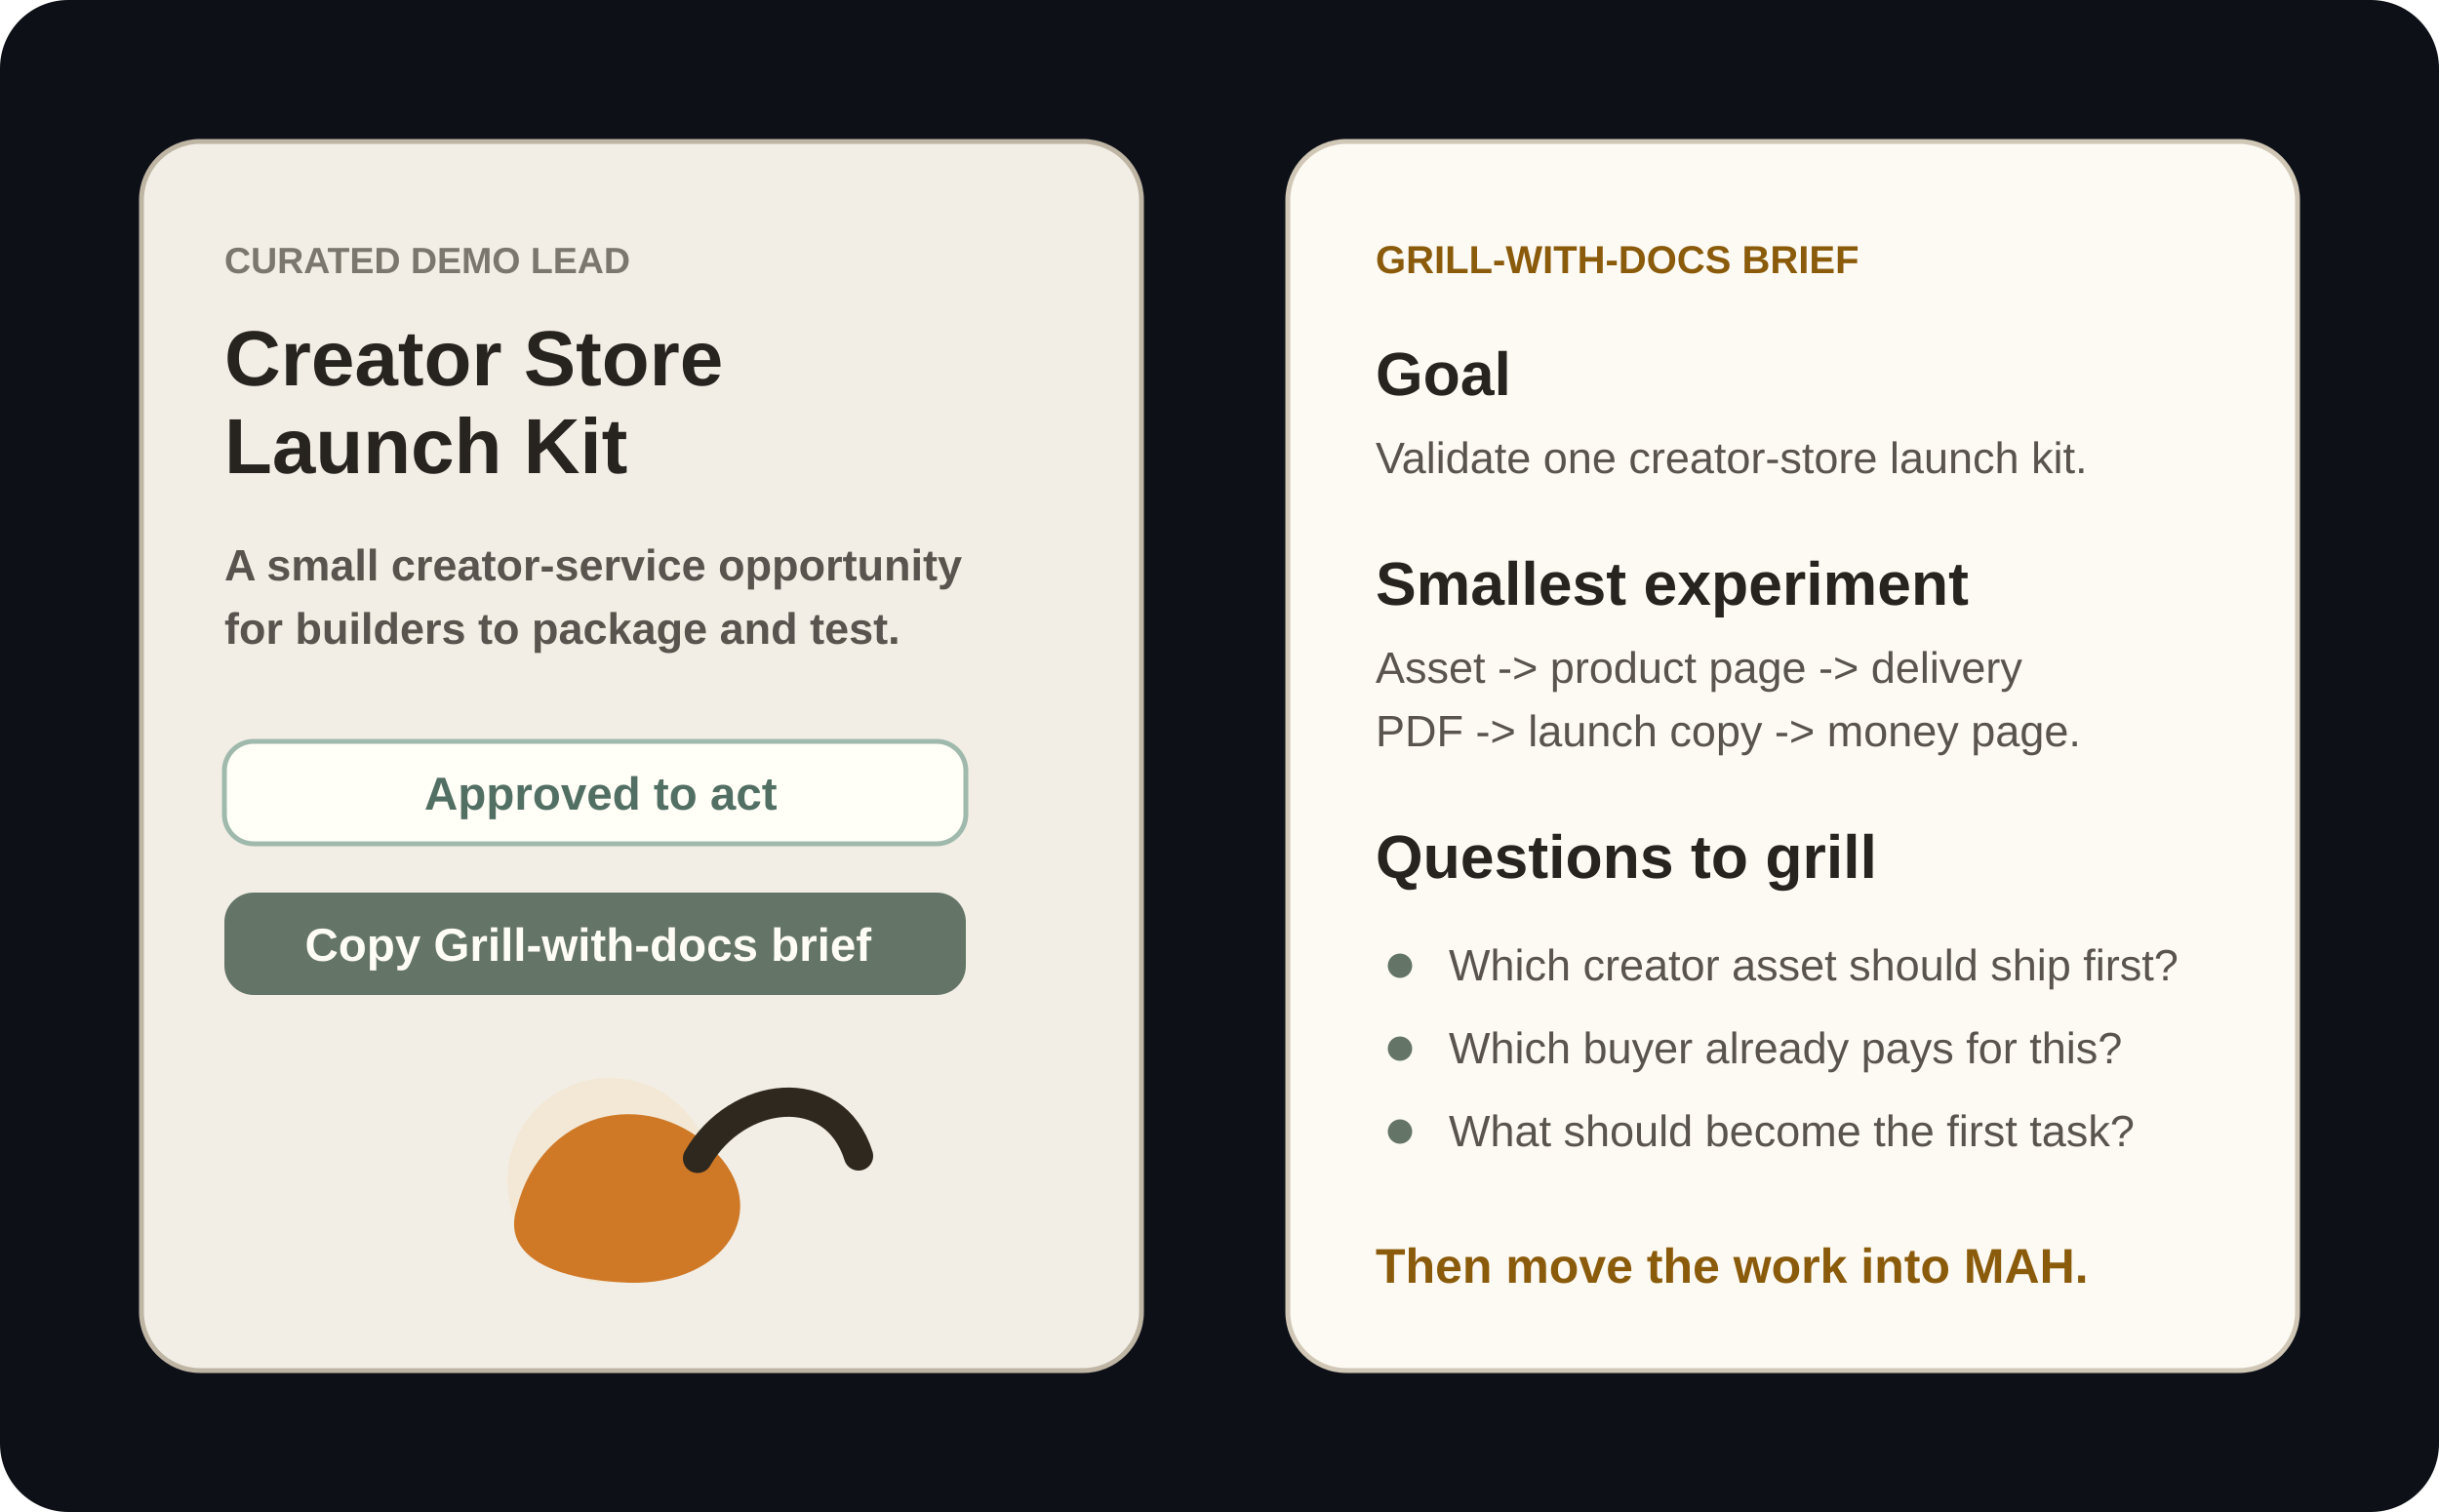
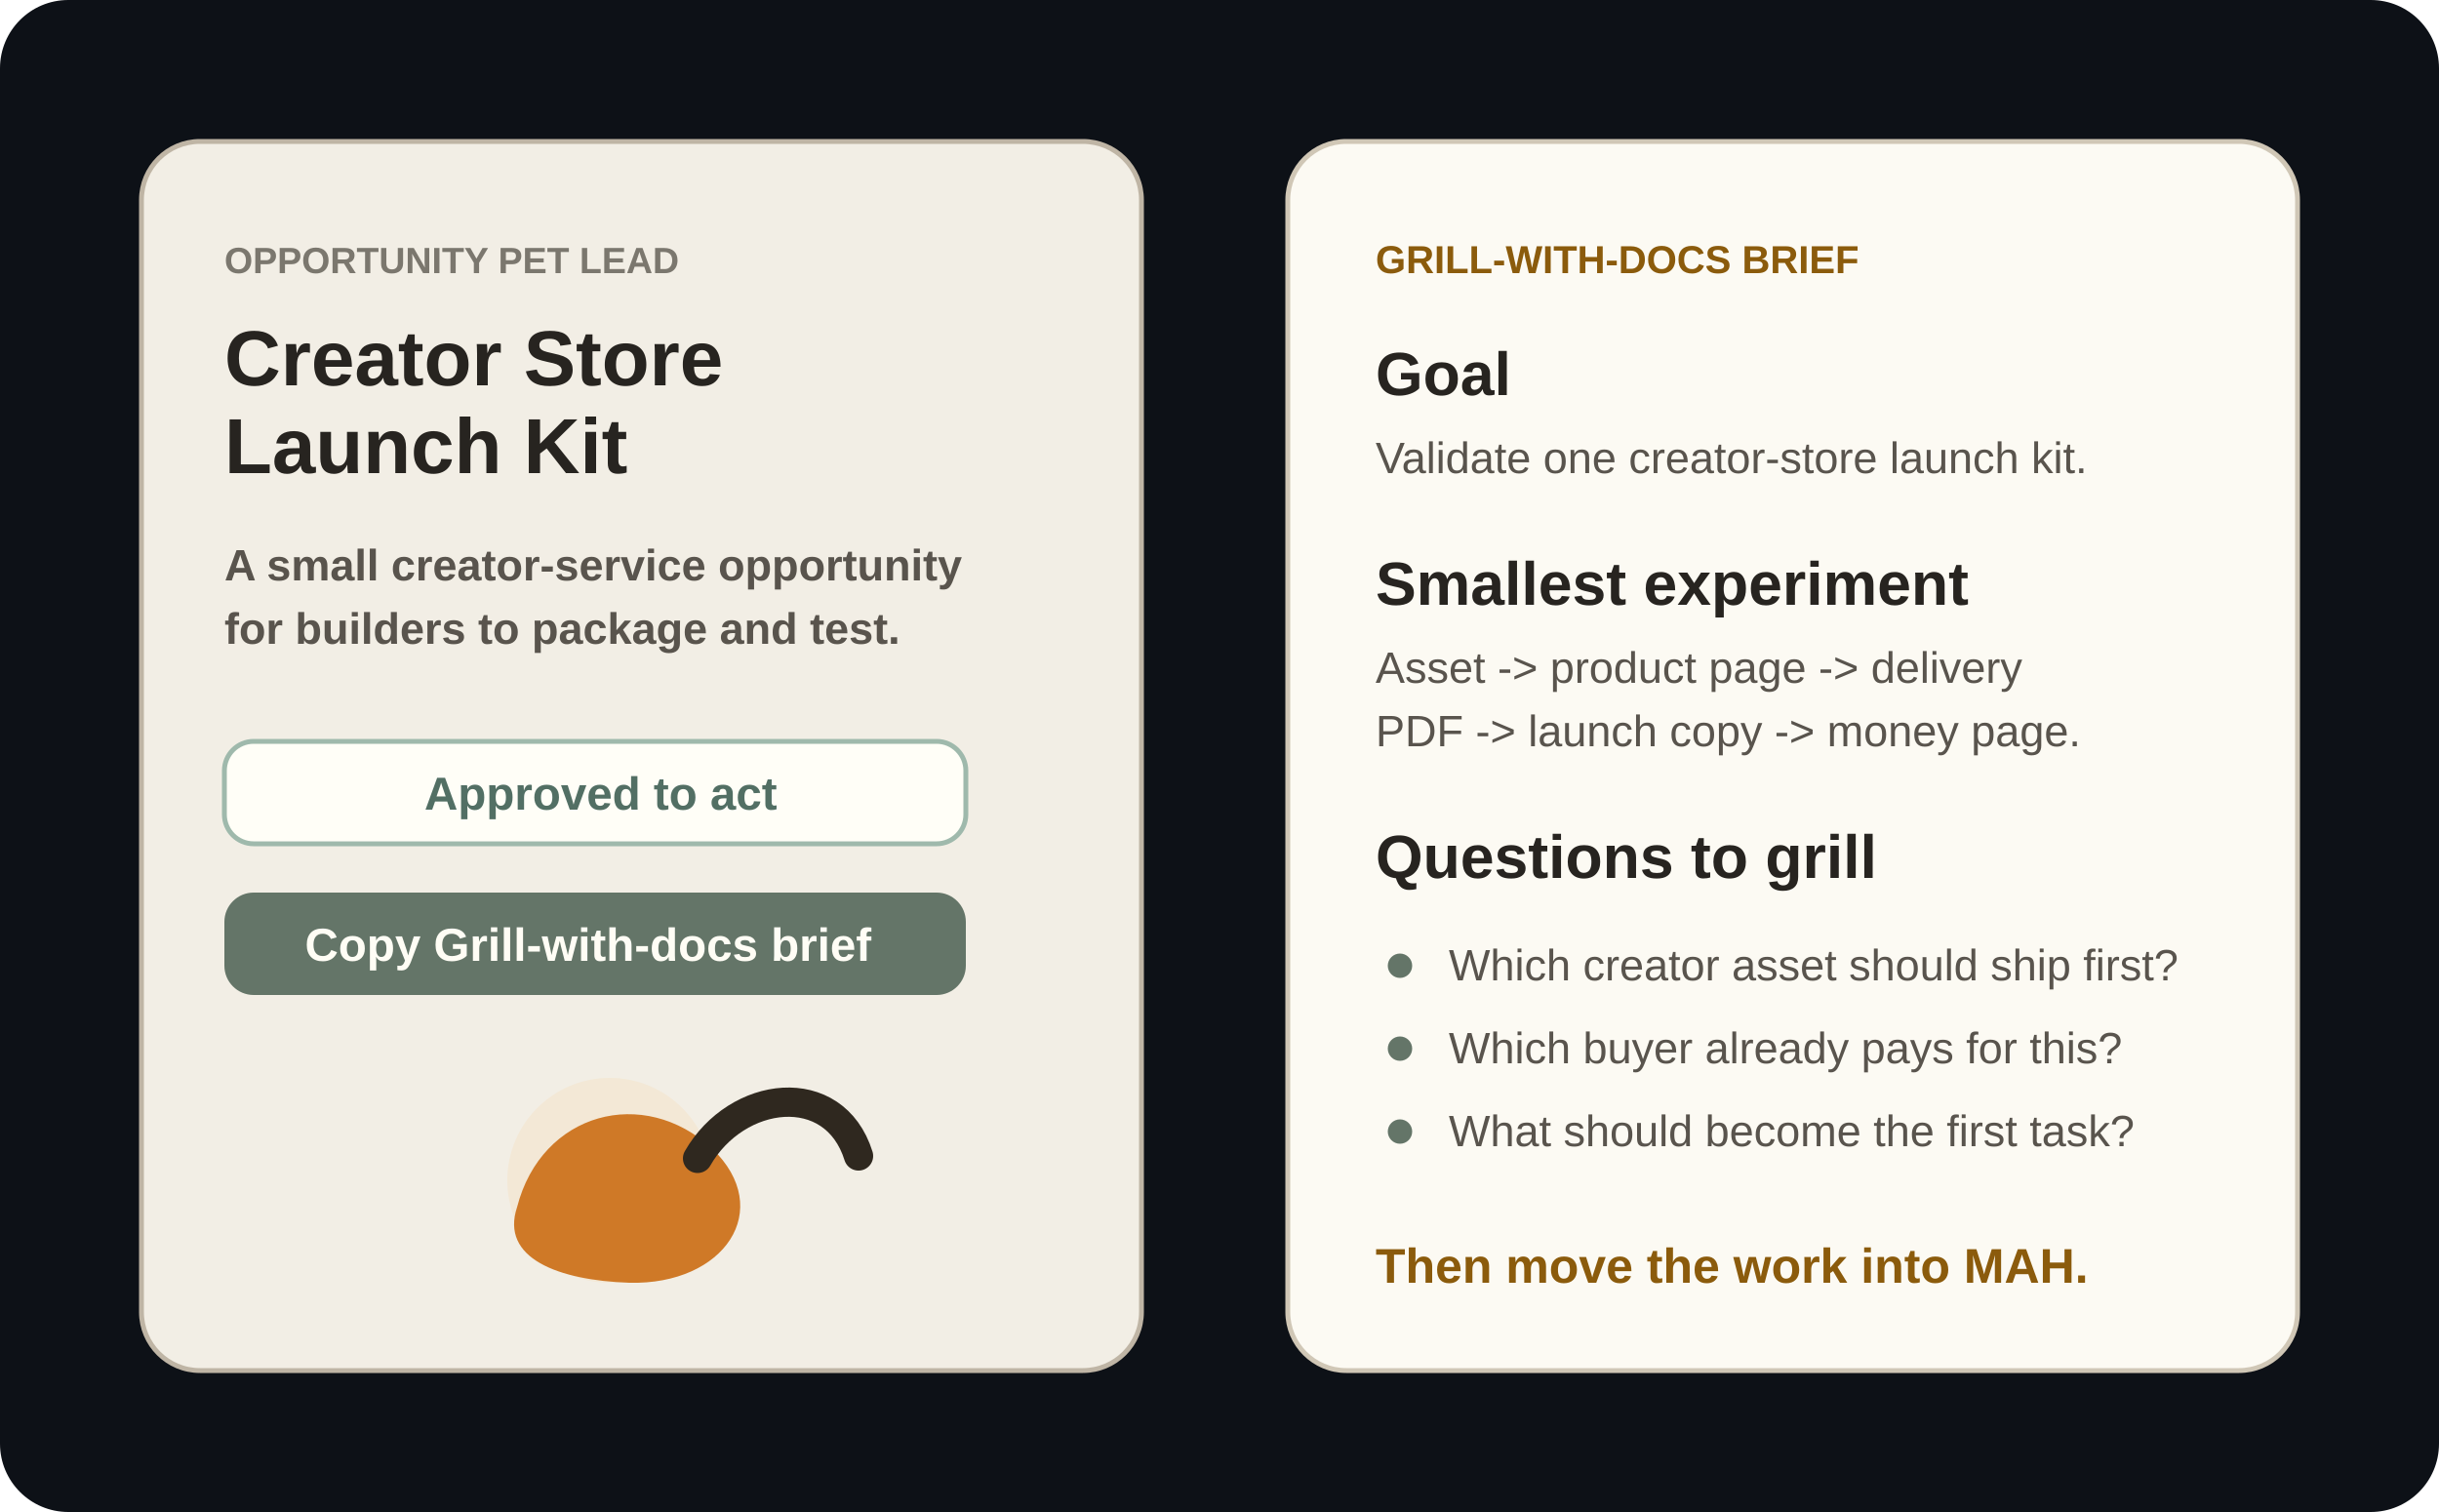
<svg xmlns="http://www.w3.org/2000/svg" width="1000" height="620" viewBox="0 0 1000 620" fill="none">
  <rect width="1000" height="620" rx="28" fill="#0D1117" />
  <rect x="58" y="58" width="410" height="504" rx="24" fill="#F2EEE5" stroke="#BFB5A5" stroke-width="2" />
-   <text x="92" y="112" fill="#7B776E" font-family="Arial, sans-serif" font-size="15" font-weight="900">CURATED DEMO LEAD</text>
+   <text x="92" y="112" fill="#7B776E" font-family="Arial, sans-serif" font-size="15" font-weight="900">OPPORTUNITY PET LEAD</text>
  <text x="92" y="158" fill="#272420" font-family="Arial, sans-serif" font-size="32" font-weight="700">Creator Store</text>
  <text x="92" y="194" fill="#272420" font-family="Arial, sans-serif" font-size="32" font-weight="700">Launch Kit</text>
  <text x="92" y="238" fill="#59544D" font-family="Arial, sans-serif" font-size="18" font-weight="700">A small creator-service opportunity</text>
  <text x="92" y="264" fill="#59544D" font-family="Arial, sans-serif" font-size="18" font-weight="700">for builders to package and test.</text>
  <rect x="92" y="304" width="304" height="42" rx="12" fill="#FFFEF7" stroke="#9FB9AC" stroke-width="2" />
  <text x="174" y="332" fill="#526F64" font-family="Arial, sans-serif" font-size="19" font-weight="700">Approved to act</text>
  <rect x="92" y="366" width="304" height="42" rx="12" fill="#647568" />
  <text x="125" y="394" fill="#FFFDF5" font-family="Arial, sans-serif" font-size="19" font-weight="700">Copy Grill-with-docs brief</text>
  <circle cx="250" cy="484" r="42" fill="#F3E8D6" />
  <path d="M212 495 C222 456 264 445 292 471 C318 496 297 527 258 526 C229 525 205 516 212 495Z" fill="#CF7927" />
  <path d="M286 475 C302 447 342 442 352 474" stroke="#2F281F" stroke-width="12" stroke-linecap="round" />
  <rect x="528" y="58" width="414" height="504" rx="24" fill="#FCFAF3" stroke="#D0C7B6" stroke-width="2" />
  <text x="564" y="112" fill="#8B5B0C" font-family="Arial, sans-serif" font-size="16" font-weight="900">GRILL-WITH-DOCS BRIEF</text>
  <text x="564" y="162" fill="#272420" font-family="Arial, sans-serif" font-size="25" font-weight="700">Goal</text>
  <text x="564" y="194" fill="#59544D" font-family="Arial, sans-serif" font-size="18">Validate one creator-store launch kit.</text>
  <text x="564" y="248" fill="#272420" font-family="Arial, sans-serif" font-size="25" font-weight="700">Smallest experiment</text>
  <text x="564" y="280" fill="#59544D" font-family="Arial, sans-serif" font-size="18">Asset -&gt; product page -&gt; delivery</text>
  <text x="564" y="306" fill="#59544D" font-family="Arial, sans-serif" font-size="18">PDF -&gt; launch copy -&gt; money page.</text>
  <text x="564" y="360" fill="#272420" font-family="Arial, sans-serif" font-size="25" font-weight="700">Questions to grill</text>
  <circle cx="574" cy="396" r="5" fill="#647568" />
  <text x="594" y="402" fill="#59544D" font-family="Arial, sans-serif" font-size="18">Which creator asset should ship first?</text>
  <circle cx="574" cy="430" r="5" fill="#647568" />
  <text x="594" y="436" fill="#59544D" font-family="Arial, sans-serif" font-size="18">Which buyer already pays for this?</text>
  <circle cx="574" cy="464" r="5" fill="#647568" />
  <text x="594" y="470" fill="#59544D" font-family="Arial, sans-serif" font-size="18">What should become the first task?</text>
  <text x="564" y="526" fill="#8B5B0C" font-family="Arial, sans-serif" font-size="20" font-weight="700">Then move the work into MAH.</text>
</svg>
